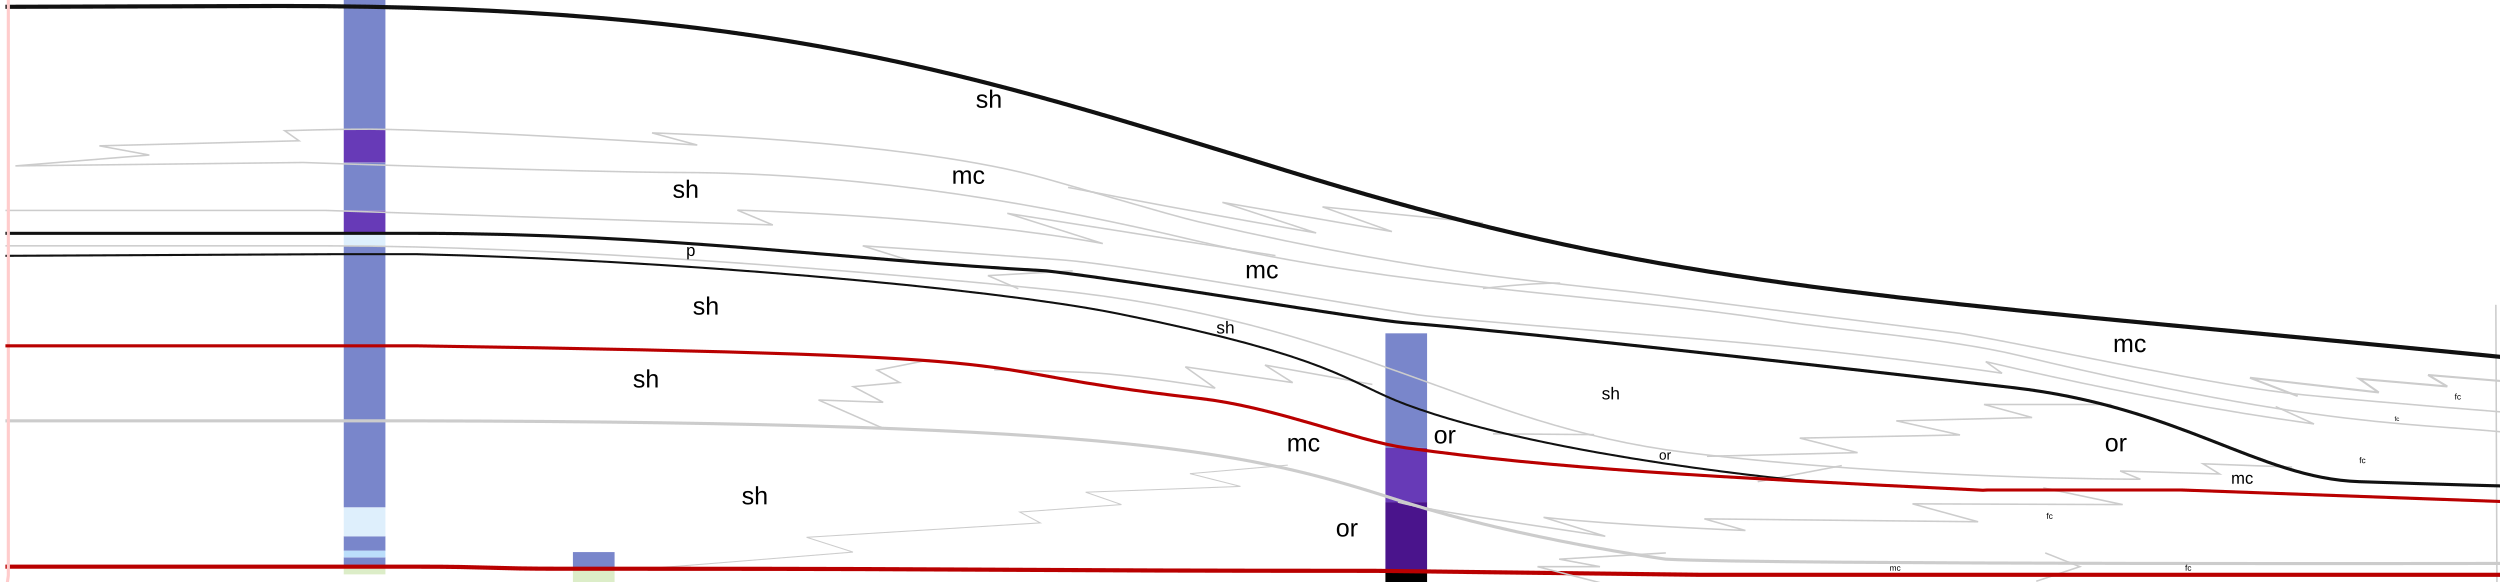
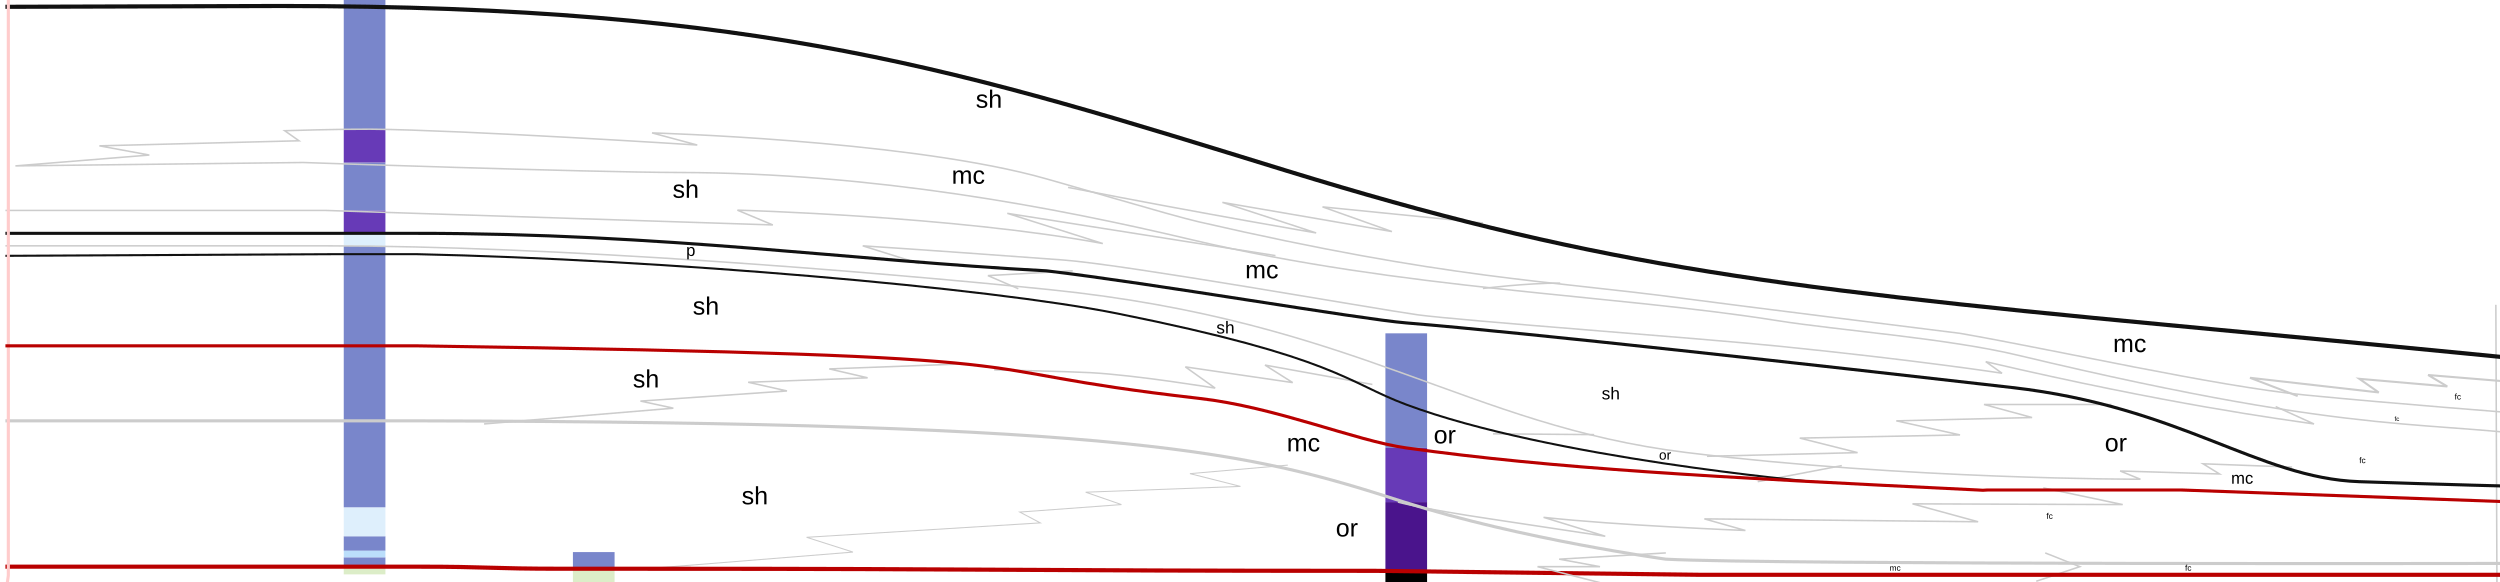
<svg xmlns="http://www.w3.org/2000/svg" id="Layer_1" data-name="Layer 1" width="1200" height="279" viewBox="0 0 1200 279">
-   <g id="Layer_1-2" data-name="Layer 1">
+   <g id="Layer_1-2" data-name="Layer 1-2">
    <g>
      <g>
        <rect x="165" y="272" width="20" height="3.7" fill="#dcedc8" />
        <rect x="165" y="267.5" width="20" height="4.5" fill="#7986cb" />
        <rect x="165" y="264.2" width="20" height="3.3" fill="#bbdefb" />
        <rect x="165" y="257.4" width="20" height="6.9" fill="#7986cb" />
        <rect x="165" y="243.5" width="20" height="13.9" fill="#deeffc" />
        <rect x="165" y="118" width="20" height="125.5" fill="#7986cb" />
        <rect x="165" y="112" width="20" height="6" fill="#deeffc" />
        <rect x="165" y="101" width="20" height="11" fill="#673ab7" />
        <rect x="165" y="78" width="20" height="23" fill="#7986cb" />
        <rect x="165" y="62" width="20" height="16" fill="#673ab7" />
        <rect x="165" y="-16" width="20" height="78" fill="#7986cb" />
      </g>
      <g>
        <rect x="275" y="273" width="20" height="10" fill="#dcedc8" />
        <rect x="275" y="265" width="20" height="8" fill="#7986cb" />
      </g>
      <g>
        <rect x="665" y="274" width="20" height="7.8" />
        <rect x="665" y="241" width="20" height="33" fill="#4a148c" />
        <rect x="665" y="215" width="20" height="26" fill="#673ab7" />
        <rect x="665" y="160" width="20" height="55" fill="#7986cb" />
      </g>
    </g>
  </g>
  <g id="Lines">
    <polyline points="819.347 219.019 891.637 217.263 863.881 210.288 940.8 208.767 910.206 202 975.395 200.417 952.313 194.157 1013.529 194.157" fill="none" stroke="#ccc" stroke-width="0.75" />
-     <path d="M477.211,177.539s34.891.725,46.032,1.33c22.632,1.229,60.03,7.42,60.03,7.42L568.963,176.1l51.534,7.55-13.306-8.413,51.552,9.295" fill="none" stroke="#ccc" stroke-width="0.75" />
+     <path d="M477.211,177.539s34.891.725,46.032,1.33c22.632,1.229,60.03,7.42,60.03,7.42L568.963,176.1l51.534,7.55-13.306-8.413,51.552,9.3" fill="none" stroke="#ccc" stroke-width="0.75" />
    <polyline points="310 273 409.413 265 387.163 257.908 499.343 250.988 489.505 245.792 538.279 242.198 521.121 236.257 595.417 233.475 571.178 227.346 618.15 223.256" fill="none" stroke="#ccc" stroke-width="0.5" />
    <path d="M488.8,138.6l-14.6-6.3,40.7-2.3" fill="none" stroke="#ccc" stroke-width="0.75" />
    <path d="M2.6,118H156.1c111,0,260.8,12.2,347.5,21,148.7,15.2,200.2,65.2,305.8,78.2,105.9,13,218,12.834,218,12.834l-9.747-3.96,47.73,1.433-7.93-4.884,42.75,1.577" fill="none" stroke="#ccc" stroke-width="0.75" />
    <path d="M1198.006,146.3l.567,145.206" fill="none" stroke="#ccc" stroke-width="0.75" />
    <path d="M716.631,208.236l48.542.383" fill="none" stroke="#ccc" stroke-width="0.75" />
    <g>
      <path d="M843.7,231.2l40.362-7.709" fill="none" stroke="#ccc" stroke-width="0.75" />
      <path d="M940.8,160c44.9,7.8,122.7,25.4,165.6,29.6s101.7,8.7,101.7,8.7" fill="none" stroke="#ccc" stroke-width="0.75" />
      <path d="M2.6,101H156.1l214.848,6.974-17-7.1s103.644,2.784,175.418,16.033L483.5,102.392s105.066,16.551,128.725,20.3" fill="none" stroke="#ccc" stroke-width="0.75" />
      <path d="M512.657,89.946c69.892,13.6,119.1,21.86,119.1,21.86s-27.311-8.969-45.011-14.669l81.393,14.013L634.8,99.3l76.992,7.706" fill="none" stroke="#ccc" stroke-width="0.75" />
      <path d="M1233.6,211.4c-67.1-10.8-94.1,0-264.6-40.8-34.5-8.3-86.6-12-115.9-16.7-78.5-12.5-179.7-14.8-281.4-38.9C505.9,99.4,419.4,83,326.2,82.8,281.1,82.7,145.5,78,145.5,78L7.394,79.628l64.283-5.2L47.7,70l95.823-2.426-6.872-4.835S163.8,61.9,177.8,62c44.7.4,156.879,7.612,156.879,7.612l-21.7-5.819S429.7,67.1,496.2,84.2c12.1,3.1,65.6,19.2,79.3,22.3,121,27.8,166,27.8,233,36.8,23.2,3.1,132.3,16.7,132.3,16.7" fill="none" stroke="#ccc" stroke-width="0.75" />
      <path d="M441.3,126.537,414.107,118c28.682,1.873,66.393,4.6,96.193,6.8s148.8,23.3,170.1,26.3c21.4,2.9,136.291,11.311,172.742,15,67.837,6.865,107.833,13.051,107.833,13.051l-7.811-5.55c87.872,20.557,142.4,27.683,157.56,29.9l-18.4-8.345" fill="none" stroke="#ccc" stroke-width="0.75" />
      <polyline points="1102.88 190.103 1079.996 181.338 1141.804 188.377 1132.45 181.824 1174.7 185.5 1165.5 180 1203.1 183.1" fill="none" stroke="#ccc" />
      <path d="M2.6,3.27l131.967-.393C368.167,2.877,462.7,34.3,617.7,82c142,43.7,226,55.5,422.8,74,118.6,11.1,193.2,18.6,193.2,18.6" fill="none" stroke="#111" stroke-width="2" />
    </g>
    <polyline points="977.4 279 998.3 272 981.7 265.4" fill="none" stroke="#ccc" stroke-width="0.75" />
    <path d="M711.792,138.464s20.51-2.582,37.11-2.582" fill="none" stroke="#ccc" stroke-width="0.75" />
    <g>
      <path d="M2.6,122.8,161,122h39c118.8,2.6,274.7,16.1,336.4,28.5,105,21.1,110.1,33.1,138.6,43.7,69.2,25.8,194.8,37,194.8,37" fill="none" stroke="#111" />
      <path d="M2.6,112H200c119.1,0,208,13,302.3,18,49.5,5.8,150.5,23.2,172.7,25,56.6,4.6,197.3,20.3,290.7,31,81.4,9.3,118.2,43.5,166.7,45.2,73.2,2.5,149.1,4,149.1,4" fill="none" stroke="#111" stroke-width="1.5" />
      <path d="M2.6,272H200c35,0,35,1,70,1h40c175,0,175,1,350,1l155.6,1.9h392.5" fill="none" stroke="#b90000" stroke-width="2" />
      <path d="M2.6,202H200c346.4.8,400.105,15.149,474,39,56.347,17.884,125.6,27.4,125.6,27.4,50.1,2.7,405.932,2.044,405.932,2.044" fill="none" stroke="#ccc" stroke-width="1.5" />
-       <path d="M980.77,234.183,1018.9,242.2,918,241.845l31.5,8.6-131.408-1.389,19.7,5.572s-61.694-2.41-96.894-6.31l29.632,9.077s-41.957-6.36-55.278-8.339C681.848,244.1,671,241,671,241" fill="none" stroke="#ccc" stroke-width="0.75" />
-       <polyline points="423.9 205.6 392.9 192 423.9 193.1 409.6 185.6 431.8 183.6 421 177.7 446.3 172.7" fill="none" stroke="#ccc" stroke-width="0.75" />
+       <path d="M980.77,234.183l38.13,8.017L918,241.845l31.5,8.6-131.408-1.389,19.7,5.572s-61.694-2.41-96.894-6.31L770.53,257.4s-41.957-6.36-55.278-8.339C681.848,244.1,671,241,671,241" fill="none" stroke="#ccc" stroke-width="0.75" />
+       <polyline points="232.338 203.5 323.207 195.923 307.412 192.52 377.745 187.655 359.116 183.486 416.45 181.36 398.036 177.073 464.075 174.6" fill="none" stroke="#ccc" stroke-width="0.75" />
      <polyline points="782.8 283.5 738 272 768 272 748.4 268.4 799.6 265.4" fill="none" stroke="#ccc" stroke-width="0.75" />
      <path d="M47.7,343.6S2.5,308.7,4,306.4s-6.2,10.9,0-30.1v-288" fill="none" stroke="#fcc" stroke-width="1.5" />
    </g>
-     <path d="M1208.1,241l-161-5.8H954a19.269,19.269,0,0,1-4.5,0C821.8,229,745.7,224.9,675,215c-24.4-3.4-62.5-19.6-99.6-23.8C444.7,176.3,536.4,171,200,166H2.6" fill="none" stroke="#b90000" stroke-width="1.5" />
+     <path d="M1208.1,241l-161-5.8H954a19.242,19.242,0,0,1-4.5,0C821.8,229,745.7,224.9,675,215c-24.4-3.4-62.5-19.6-99.6-23.8C444.7,176.3,536.4,171,200,166H2.6" fill="none" stroke="#b90000" stroke-width="1.5" />
  </g>
  <g id="Facies">
    <text transform="translate(1132.415 222.312)" font-size="4" font-family="ArialMT, Arial" style="isolation: isolate">fc</text>
    <text transform="translate(356.011 242.066)" font-size="12" font-family="ArialMT, Arial" style="isolation: isolate">sh</text>
    <text transform="translate(303.771 185.992)" font-size="12" font-family="ArialMT, Arial" style="isolation: isolate">sh</text>
    <text transform="translate(332.527 151.005)" font-size="12" font-family="ArialMT, Arial" style="isolation: isolate">sh</text>
    <text transform="translate(583.834 160.077)" font-size="8.316" font-family="ArialMT, Arial" style="isolation: isolate">sh</text>
    <text transform="translate(688.169 212.831)" font-size="12" font-family="ArialMT, Arial" style="isolation: isolate">or</text>
    <text transform="translate(641.177 257.5)" font-size="12" font-family="ArialMT, Arial" style="isolation: isolate">or</text>
    <text transform="translate(1010.292 216.648)" font-size="12" font-family="ArialMT, Arial" style="isolation: isolate">or</text>
    <text transform="translate(617.658 216.648)" font-size="12" font-family="ArialMT, Arial" style="isolation: isolate">mc</text>
    <text transform="translate(329.336 122.837)" font-size="8" font-family="ArialMT, Arial" style="isolation: isolate">p</text>
    <text transform="translate(468.376 51.718)" font-size="12" font-family="ArialMT, Arial" style="isolation: isolate">sh</text>
    <text transform="translate(322.835 94.945)" font-size="12" font-family="ArialMT, Arial" style="isolation: isolate">sh</text>
    <text transform="translate(1014.266 169)" font-size="12" font-family="ArialMT, Arial" style="isolation: isolate">mc</text>
    <text transform="translate(796.314 220.621)" font-size="6.551" font-family="ArialMT, Arial" style="isolation: isolate">or</text>
    <text transform="translate(768.8 191.7)" font-size="8.316" font-family="ArialMT, Arial" style="isolation: isolate">sh</text>
    <text transform="translate(1070.907 232.2)" font-size="8" font-family="ArialMT, Arial" style="isolation: isolate">mc</text>
    <text transform="translate(907.006 273.95)" font-size="4" font-family="ArialMT, Arial" style="isolation: isolate">mc</text>
    <text transform="translate(1048.806 273.942)" font-size="4" font-family="ArialMT, Arial" style="isolation: isolate">fc</text>
    <text transform="translate(1149.346 202.068)" font-size="3" font-family="ArialMT, Arial" style="isolation: isolate">fc</text>
    <text transform="translate(597.678 133.57)" font-size="12" font-family="ArialMT, Arial" style="isolation: isolate">mc</text>
    <text transform="translate(456.8 88.197)" font-size="12" font-family="ArialMT, Arial" style="isolation: isolate">mc</text>
    <text transform="translate(982.261 249.061)" font-size="4" font-family="ArialMT, Arial" style="isolation: isolate">fc</text>
    <text transform="translate(1178.2 191.761)" font-size="4" font-family="ArialMT, Arial" style="isolation: isolate">fc</text>
  </g>
</svg>
